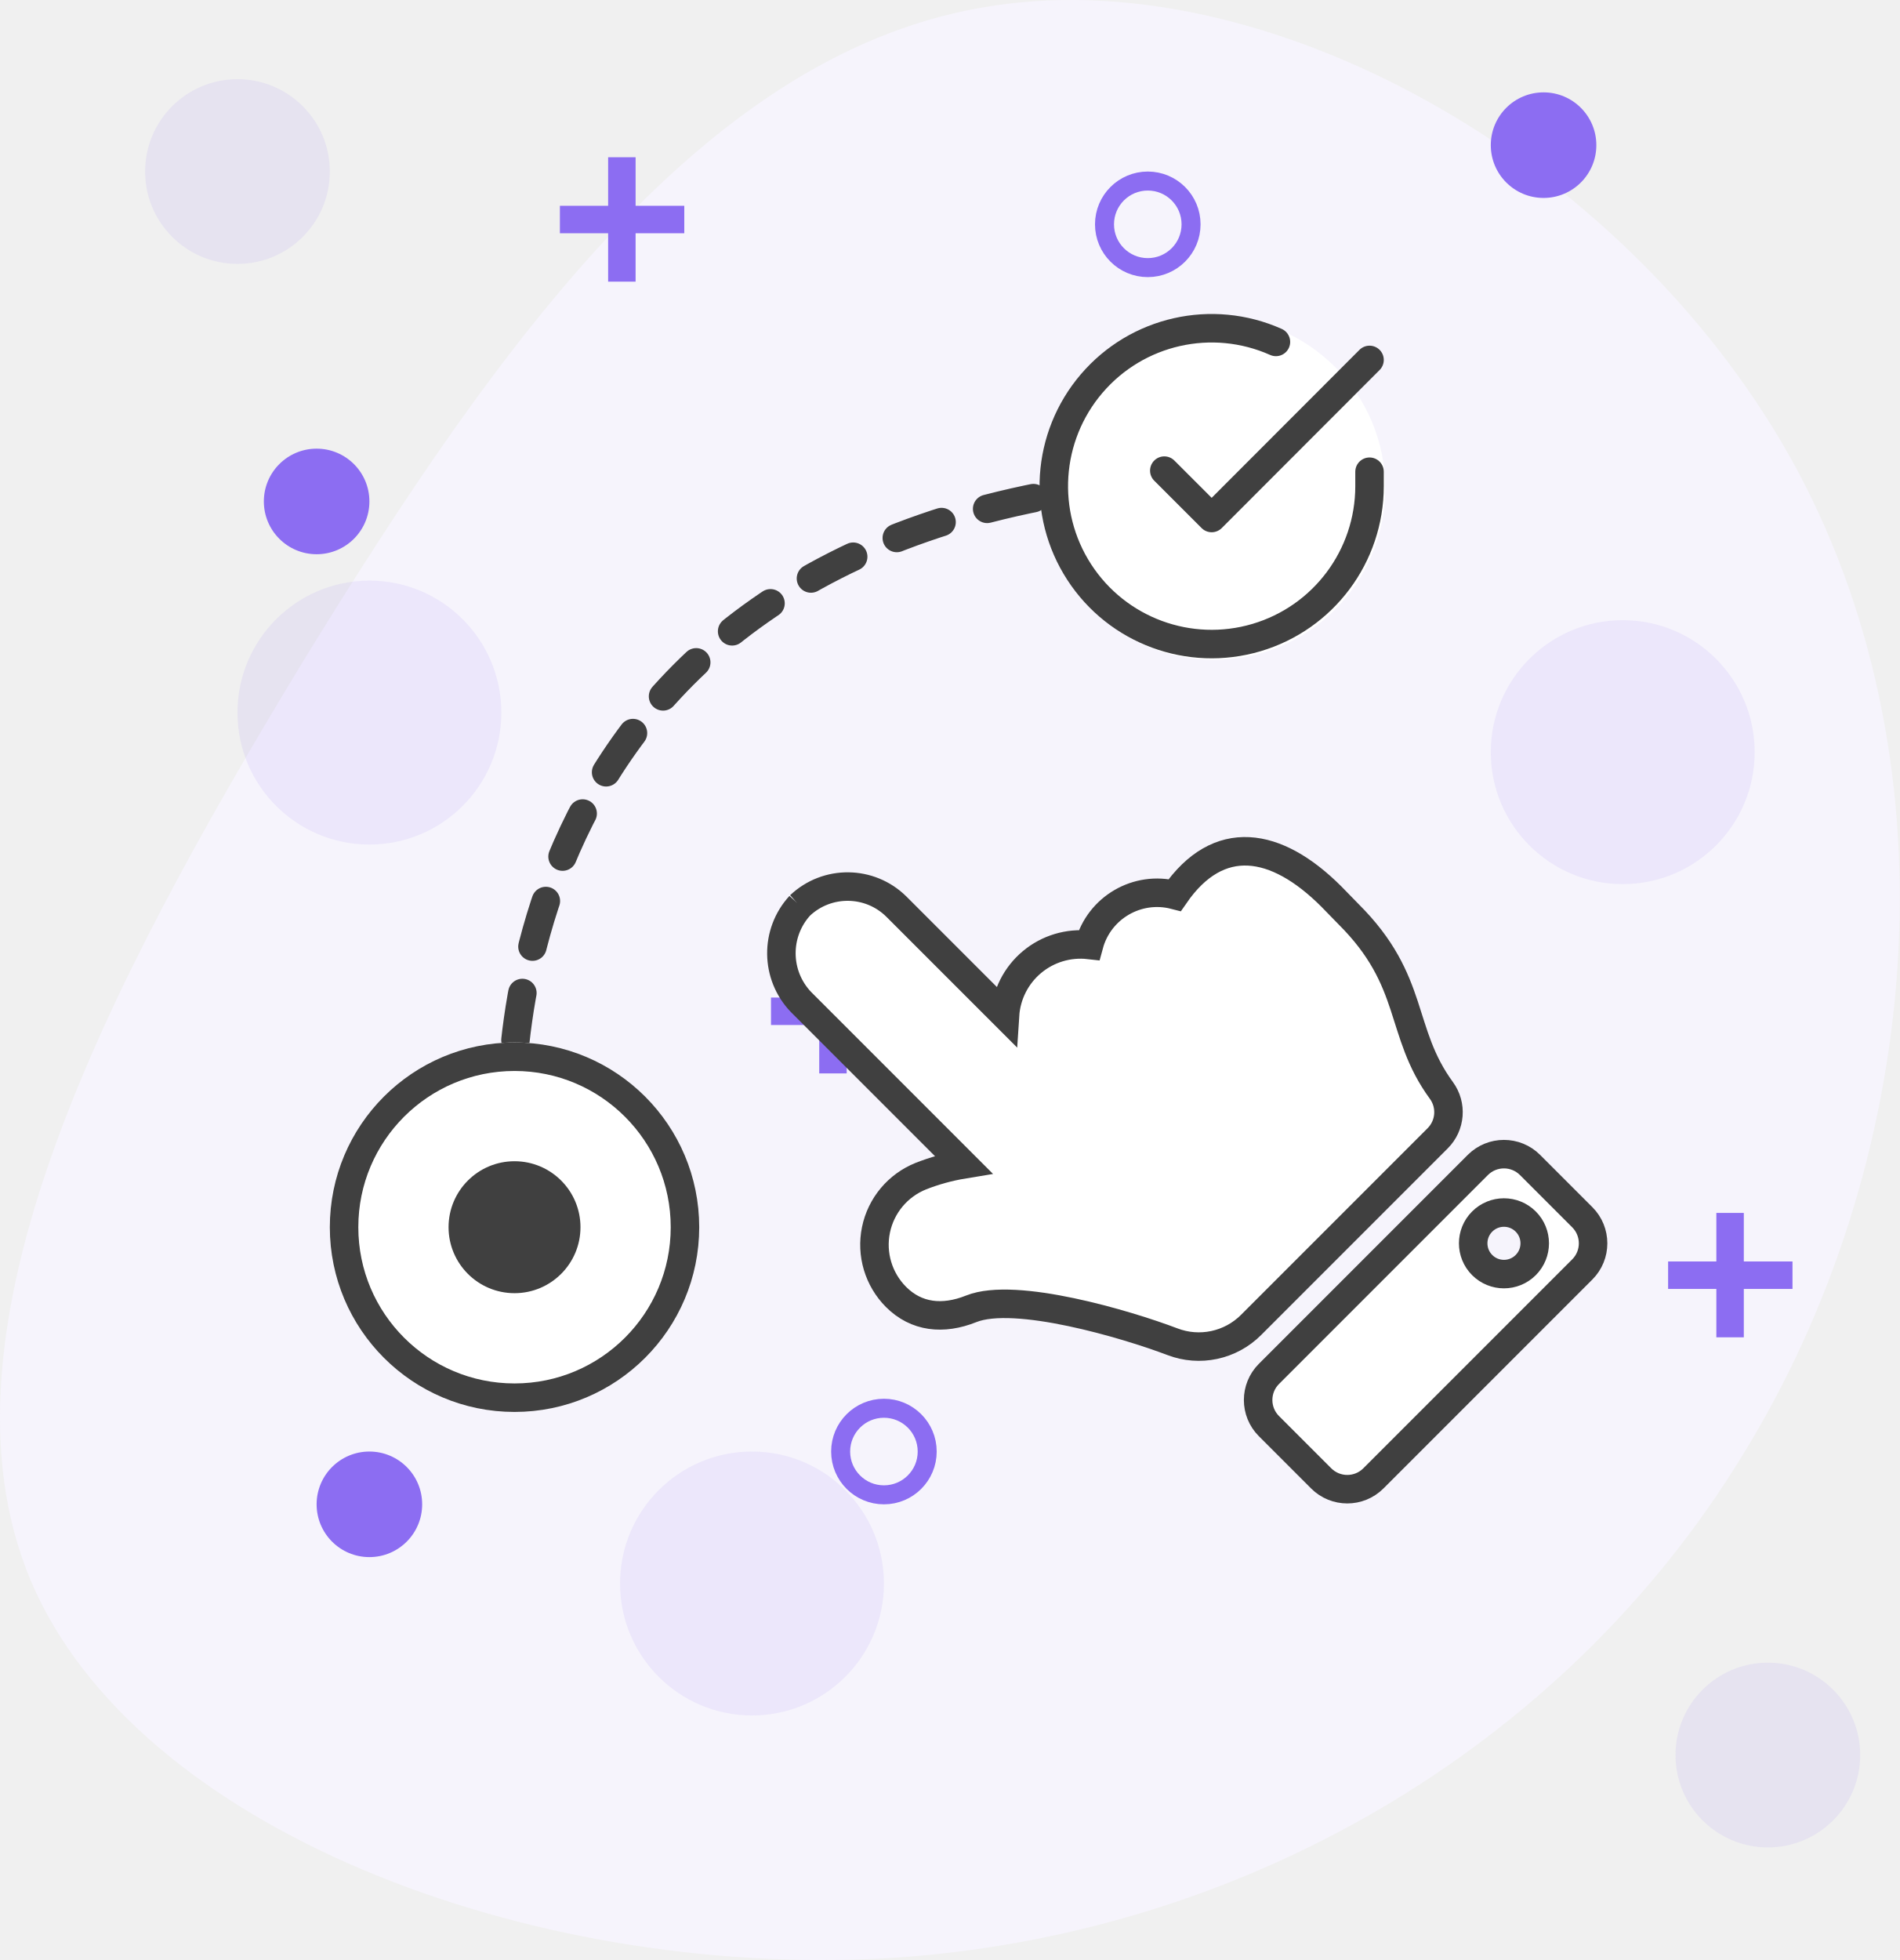
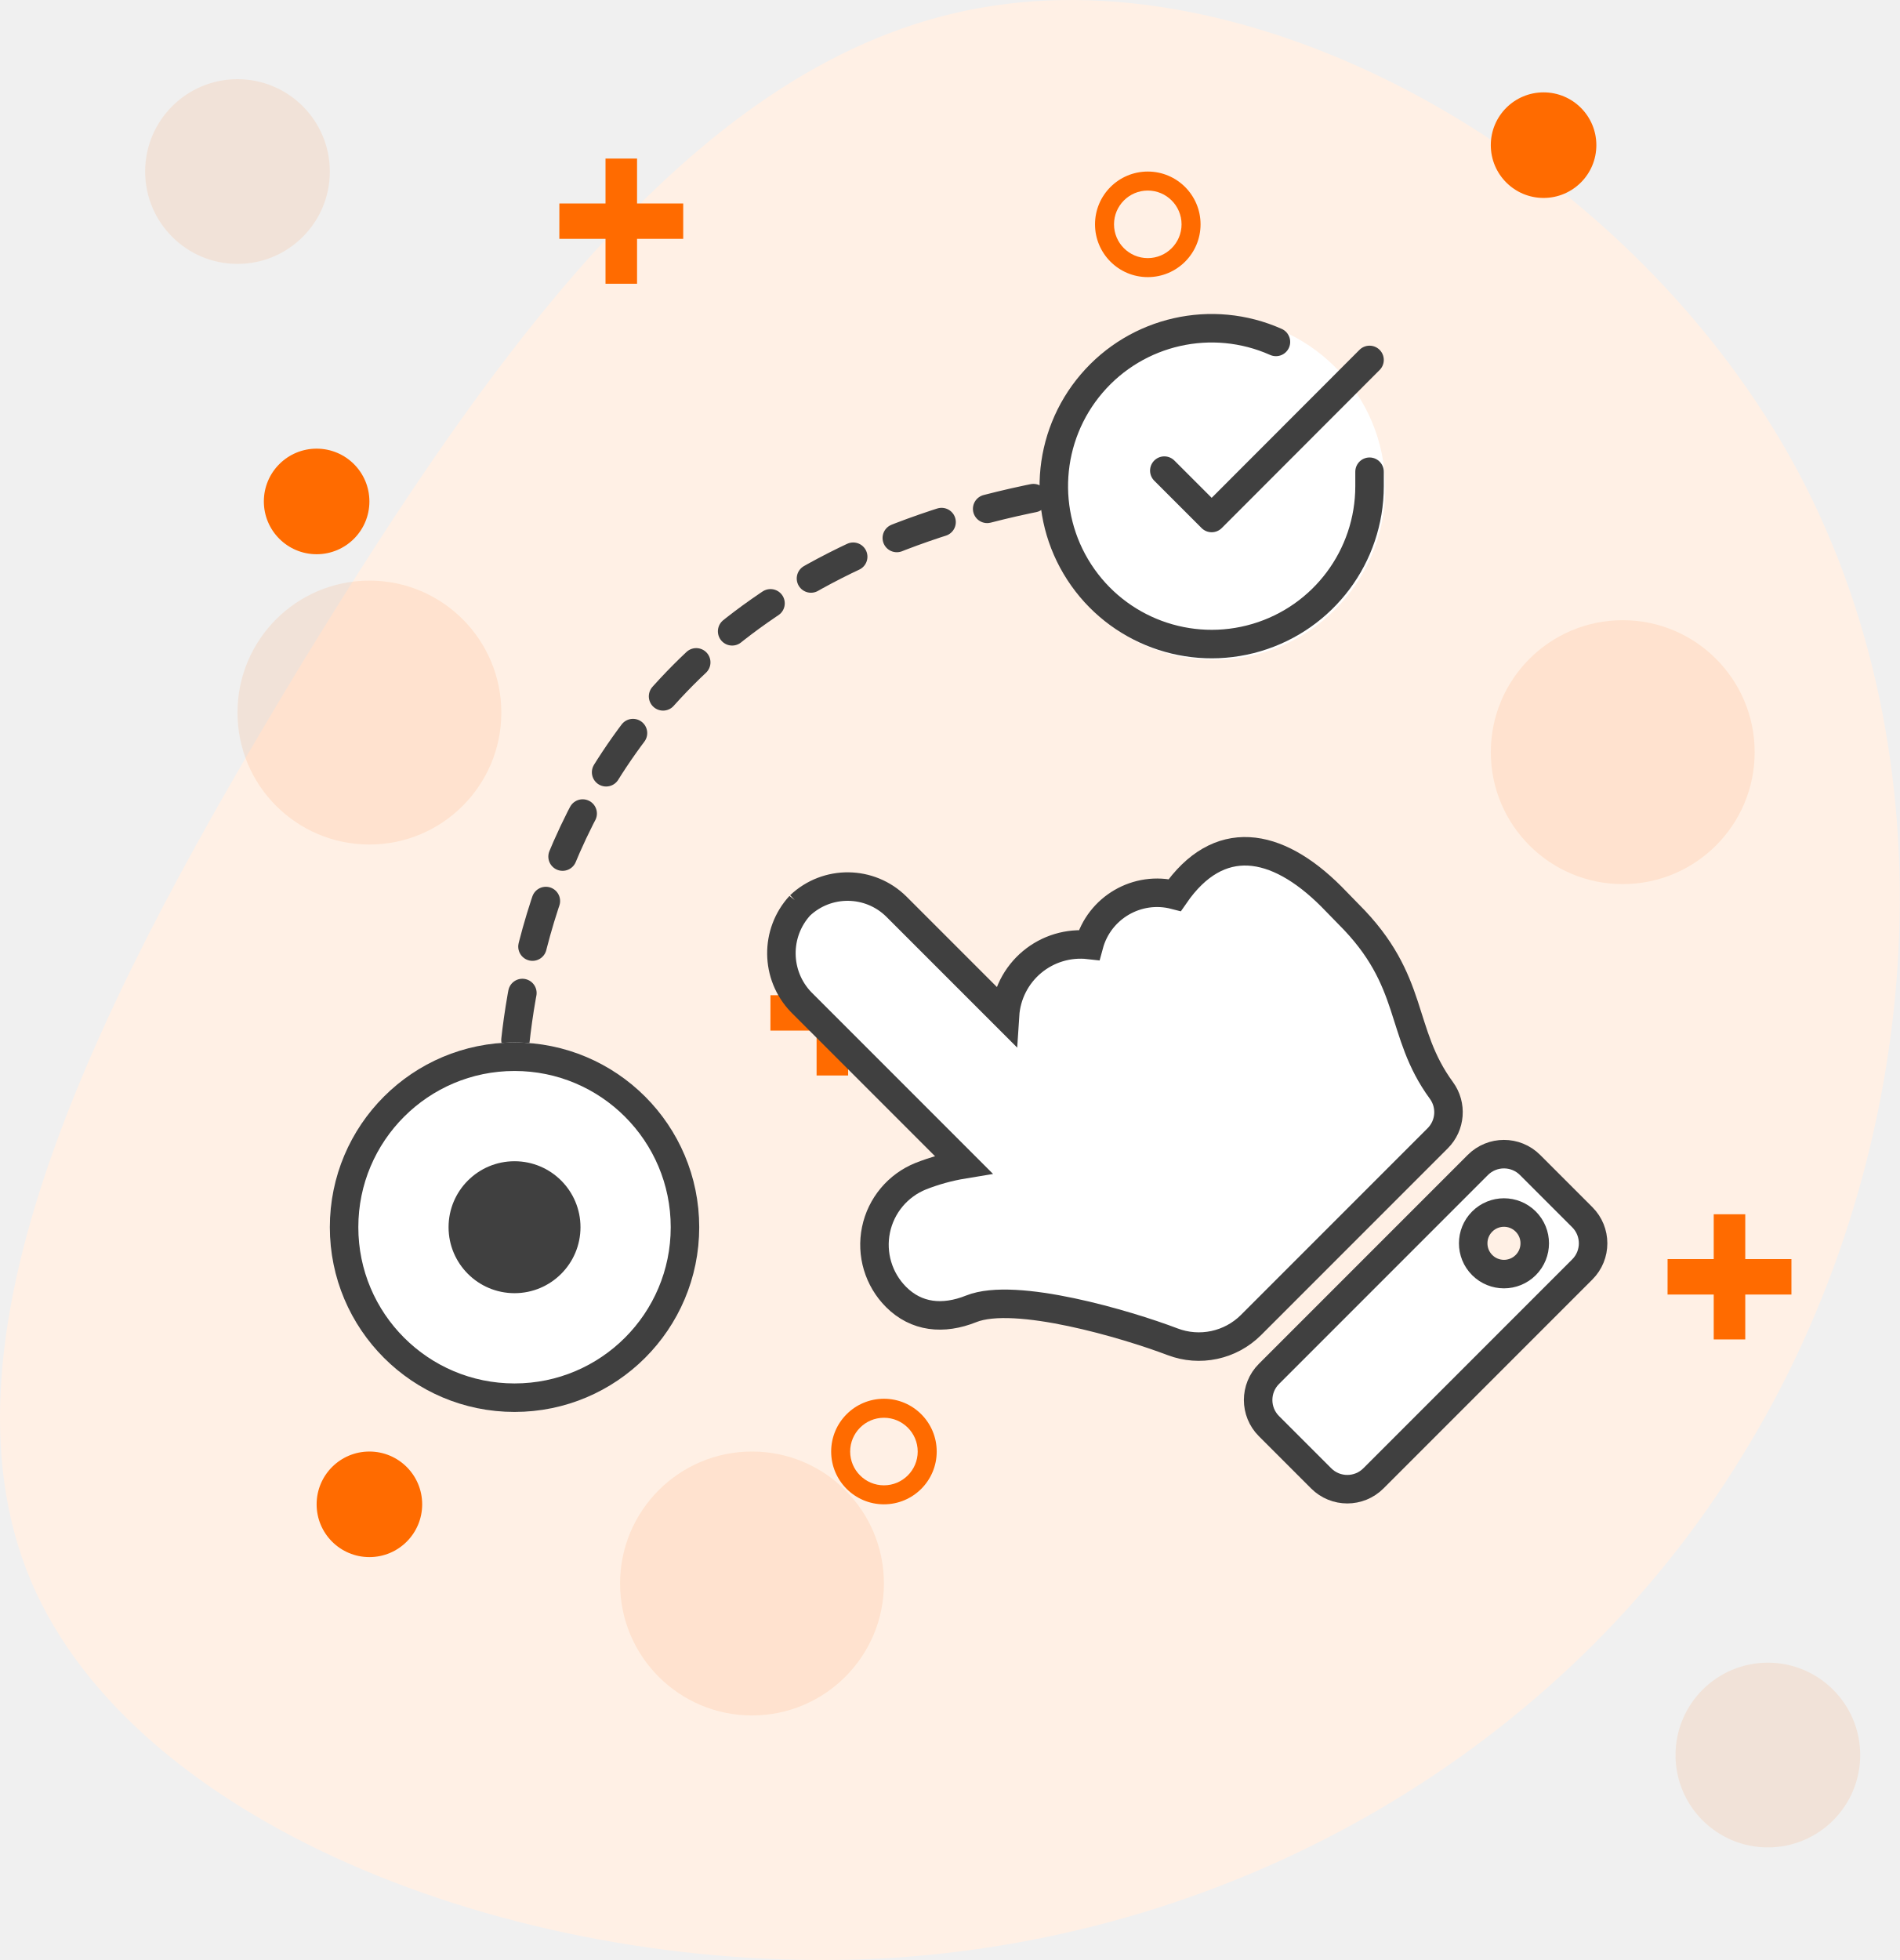
<svg xmlns="http://www.w3.org/2000/svg" width="200" height="206.294" viewBox="0 0 200 206.294">
-   <g id="Grupo_132666" data-name="Grupo 132666" transform="translate(-180 -468.869)">
-     <g id="Grupo_132638" data-name="Grupo 132638" transform="translate(172 462.869)">
-       <path id="blob" d="M121.88-23.877C138.815,7.84,134.94,49.316,116,79.885,97.2,110.6,63.182,130.546,25.724,132.7c-37.6,2.009-78.79-13.634-89.841-39.754-11.051-26.263,8.037-62.716,28.56-96.586C-14.89-37.368,7.211-68.367,37.206-72.816,67.2-77.408,104.945-55.45,121.88-23.877Z" transform="translate(75.36 79.423)" fill="#f6f4fc" />
-       <g id="Grupo_23" data-name="Grupo 23" transform="translate(206.611 14.333) rotate(90)">
-         <text id="_" data-name="+" transform="translate(98.278 120.444)" fill="#8c6df2" font-size="27" font-family="Montserrat-Bold, Montserrat" font-weight="700">
-           <tspan x="-7.884" y="0">+</tspan>
-         </text>
-         <text id="_2" data-name="+" transform="translate(14.944 142.667)" fill="#8c6df2" font-size="27" font-family="Montserrat-Bold, Montserrat" font-weight="700">
-           <tspan x="-7.884" y="0">+</tspan>
-         </text>
-         <text id="_3" data-name="+" transform="translate(126.056 26)" fill="#8c6df2" font-size="27" font-family="Montserrat-Bold, Montserrat" font-weight="700">
-           <tspan x="-7.884" y="0">+</tspan>
-         </text>
-         <circle id="Elipse_1" data-name="Elipse 1" cx="5.556" cy="5.556" r="5.556" transform="translate(1.389 30.556)" fill="#8c6df2" />
-         <circle id="Elipse_2" data-name="Elipse 2" cx="5.556" cy="5.556" r="5.556" transform="translate(38.889 159.722)" fill="#8c6df2" />
-         <circle id="Elipse_5" data-name="Elipse 5" cx="5.556" cy="5.556" r="5.556" transform="translate(144.444 154.167)" fill="#8c6df2" />
-         <circle id="Elipse_6" data-name="Elipse 6" cx="13.889" cy="13.889" r="13.889" transform="translate(56.944 13.889)" fill="#8c6df2" opacity="0.1" />
-         <circle id="Elipse_7" data-name="Elipse 7" cx="13.889" cy="13.889" r="13.889" transform="translate(144.444 105.556)" fill="#8c6df2" opacity="0.1" />
-         <circle id="Elipse_11" data-name="Elipse 11" cx="9.722" cy="9.722" r="9.722" transform="translate(166.667 2.778)" fill="#8c6df2" opacity="0.1" />
-         <circle id="Elipse_12" data-name="Elipse 12" cx="9.722" cy="9.722" r="9.722" transform="translate(0 163.889)" fill="#8c6df2" opacity="0.1" />
-         <circle id="Elipse_8" data-name="Elipse 8" cx="13.889" cy="13.889" r="13.889" transform="translate(52.778 145.833)" fill="#8c6df2" opacity="0.1" />
-         <g id="Elipse_3" data-name="Elipse 3" transform="translate(138.889 100)" fill="none" stroke="#8c6df2" stroke-width="2">
-           <circle cx="5.556" cy="5.556" r="5.556" stroke="none" />
-           <circle cx="5.556" cy="5.556" r="4.556" fill="none" />
-         </g>
-         <g id="Elipse_4" data-name="Elipse 4" transform="translate(9.722 72.222)" fill="none" stroke="#8c6df2" stroke-width="2">
-           <circle cx="5.556" cy="5.556" r="5.556" stroke="none" />
-           <circle cx="5.556" cy="5.556" r="4.556" fill="none" />
-         </g>
+   <g id="Grupo_132716" data-name="Grupo 132716" transform="translate(-189.235 -501)">
+     <path id="blob" d="M121.88-23.877C138.815,7.84,134.94,49.316,116,79.885,97.2,110.6,63.182,130.546,25.724,132.7c-37.6,2.009-78.79-13.634-89.841-39.754-11.051-26.263,8.037-62.716,28.56-96.586C-14.89-37.368,7.211-68.367,37.206-72.816,67.2-77.408,104.945-55.45,121.88-23.877Z" transform="translate(256.596 574.423)" fill="#fff0e5" />
+     <path id="Trazado_188686" data-name="Trazado 188686" d="M-1.863-2.943V-7.8H-6.588v-3.321h4.725v-4.86H1.863v4.86H6.588V-7.8H1.863v4.86Z" transform="translate(267.402 607.61) rotate(90)" fill="#ff6b00" />
+     <path id="Trazado_188687" data-name="Trazado 188687" d="M-1.863-2.943V-7.8H-6.588v-3.321h4.725v-4.86H1.863v4.86H6.588V-7.8H1.863v4.86Z" transform="translate(245.18 524.277) rotate(90)" fill="#ff6b00" />
+     <path id="Trazado_188688" data-name="Trazado 188688" d="M-1.863-2.943V-7.8H-6.588v-3.321h4.725v-4.86H1.863v4.86H6.588V-7.8H1.863v4.86Z" transform="translate(361.847 635.389) rotate(90)" fill="#ff6b00" />
+     <path id="Trazado_188689" data-name="Trazado 188689" d="M5.556,0A5.556,5.556,0,1,1,0,5.556,5.556,5.556,0,0,1,5.556,0Z" transform="translate(357.291 510.722) rotate(90)" fill="#ff6b00" />
+     <path id="Trazado_188690" data-name="Trazado 188690" d="M5.556,0A5.556,5.556,0,1,1,0,5.556,5.556,5.556,0,0,1,5.556,0Z" transform="translate(228.124 548.222) rotate(90)" fill="#ff6b00" />
+     <path id="Trazado_188691" data-name="Trazado 188691" d="M5.556,0A5.556,5.556,0,1,1,0,5.556,5.556,5.556,0,0,1,5.556,0Z" transform="translate(233.68 653.777) rotate(90)" fill="#ff6b00" />
+     <path id="Trazado_188692" data-name="Trazado 188692" d="M13.889,0A13.889,13.889,0,1,1,0,13.889,13.889,13.889,0,0,1,13.889,0Z" transform="translate(373.958 566.277) rotate(90)" fill="#ff6b00" opacity="0.1" />
+     <path id="Trazado_188693" data-name="Trazado 188693" d="M13.889,0A13.889,13.889,0,1,1,0,13.889,13.889,13.889,0,0,1,13.889,0Z" transform="translate(282.291 653.777) rotate(90)" fill="#ff6b00" opacity="0.1" />
+     <path id="Trazado_188694" data-name="Trazado 188694" d="M9.722,0A9.722,9.722,0,1,1,0,9.722,9.722,9.722,0,0,1,9.722,0Z" transform="translate(385.069 676) rotate(90)" fill="#ff6b00" opacity="0.1" />
+     <path id="Trazado_188695" data-name="Trazado 188695" d="M9.722,0A9.722,9.722,0,1,1,0,9.722,9.722,9.722,0,0,1,9.722,0Z" transform="translate(223.958 509.333) rotate(90)" fill="#ff6b00" opacity="0.1" />
+     <path id="Trazado_188696" data-name="Trazado 188696" d="M13.889,0A13.889,13.889,0,1,1,0,13.889,13.889,13.889,0,0,1,13.889,0Z" transform="translate(242.014 562.11) rotate(90)" fill="#ff6b00" opacity="0.1" />
+     <g id="Trazado_188697" data-name="Trazado 188697" transform="translate(287.847 648.222) rotate(90)" fill="none">
+       <path d="M5.556,0A5.556,5.556,0,1,1,0,5.556,5.556,5.556,0,0,1,5.556,0Z" stroke="none" />
+       <path d="M 5.556 2 C 3.595 2 2 3.595 2 5.556 C 2 7.516 3.595 9.111 5.556 9.111 C 7.516 9.111 9.111 7.516 9.111 5.556 C 9.111 3.595 7.516 2 5.556 2 M 5.556 -4.76837158203125e-06 C 8.624 -4.76837158203125e-06 11.111 2.487 11.111 5.556 C 11.111 8.624 8.624 11.111 5.556 11.111 C 2.487 11.111 -4.76837158203125e-06 8.624 -4.76837158203125e-06 5.556 C -4.76837158203125e-06 2.487 2.487 -4.76837158203125e-06 5.556 -4.76837158203125e-06 Z" stroke="none" fill="#ff6b00" />
+     </g>
+     <g id="Trazado_188698" data-name="Trazado 188698" transform="translate(315.624 519.056) rotate(90)" fill="none">
+       <path d="M5.556,0A5.556,5.556,0,1,1,0,5.556,5.556,5.556,0,0,1,5.556,0Z" stroke="none" />
+       <path d="M 5.556 2 C 3.595 2 2 3.595 2 5.556 C 2 7.516 3.595 9.111 5.556 9.111 C 7.516 9.111 9.111 7.516 9.111 5.556 C 9.111 3.595 7.516 2 5.556 2 M 5.556 -4.76837158203125e-06 C 8.624 -4.76837158203125e-06 11.111 2.487 11.111 5.556 C 11.111 8.624 8.624 11.111 5.556 11.111 C 2.487 11.111 -4.76837158203125e-06 8.624 -4.76837158203125e-06 5.556 C -4.76837158203125e-06 2.487 2.487 -4.76837158203125e-06 5.556 -4.76837158203125e-06 Z" stroke="none" fill="#ff6b00" />
+     </g>
+     <g id="Grupo_17" data-name="Grupo 17" transform="translate(257.489 612.271) rotate(-45)">
+       <path id="Icon_awesome-hand-point-right" data-name="Icon awesome-hand-point-right" d="M85.321,21.975a7.3,7.3,0,0,1-7.257,7.1H61.889a7.968,7.968,0,0,1-1.02,11.492A7.42,7.42,0,0,1,58.2,50.661c1.454,7.96-3.555,11.544-11.761,11.544-.445,0-2.151-.033-2.592-.032C33.812,62.2,31.4,57.141,23.808,55.967a3.883,3.883,0,0,1-3.283-3.84V24.341h0a7.776,7.776,0,0,1,4.611-7.1c4.679-2.1,15.456-7.944,17.42-12.526C43.818,1.765,46.019,0,49.035,0a7.781,7.781,0,0,1,7.147,10.839,22.017,22.017,0,0,1-2.293,4.037H78.064a7.422,7.422,0,0,1,7.257,7.1Zm-69.77.056v31.1a3.888,3.888,0,0,1-3.888,3.888H3.888A3.888,3.888,0,0,1,0,53.133v-31.1a3.888,3.888,0,0,1,3.888-3.888h7.776A3.888,3.888,0,0,1,15.551,22.031ZM11.015,49.246a3.24,3.24,0,1,0-3.24,3.24A3.24,3.24,0,0,0,11.015,49.246Z" transform="translate(0 85.917) rotate(-90)" fill="#fff" />
+       <path id="Icon_awesome-hand-point-right-2" data-name="Icon awesome-hand-point-right" d="M85.321,21.975a7.3,7.3,0,0,1-7.257,7.1H61.889a7.968,7.968,0,0,1-1.02,11.492A7.42,7.42,0,0,1,58.2,50.661c1.454,7.96-3.555,11.544-11.761,11.544-.445,0-2.151-.033-2.592-.032C33.812,62.2,31.4,57.141,23.808,55.967a3.883,3.883,0,0,1-3.283-3.84V24.341h0a7.776,7.776,0,0,1,4.611-7.1c4.679-2.1,15.456-7.944,17.42-12.526C43.818,1.765,46.019,0,49.035,0a7.781,7.781,0,0,1,7.147,10.839,22.017,22.017,0,0,1-2.293,4.037H78.064a7.422,7.422,0,0,1,7.257,7.1Zm-69.77.056v31.1a3.888,3.888,0,0,1-3.888,3.888H3.888A3.888,3.888,0,0,1,0,53.133v-31.1a3.888,3.888,0,0,1,3.888-3.888h7.776A3.888,3.888,0,0,1,15.551,22.031ZM11.015,49.246a3.24,3.24,0,1,0-3.24,3.24A3.24,3.24,0,0,0,11.015,49.246Z" transform="translate(0.595 85.321) rotate(-90)" fill="none" stroke="#404040" stroke-width="3" />
+     </g>
+     <path id="Trazado_43" data-name="Trazado 43" d="M1263.059,186.027s-5.147-61.973,66.91-68.789" transform="translate(-1019.9 434.417)" fill="none" stroke="#404040" stroke-linecap="round" stroke-width="3" stroke-dasharray="5" />
+     <g id="Grupo_18" data-name="Grupo 18" transform="translate(223.958 610.722)">
+       <g id="Elipse_10" data-name="Elipse 10" transform="translate(0 0)" fill="#fff" stroke="#404040" stroke-width="3">
+         <circle cx="19.444" cy="19.444" r="19.444" stroke="none" />
+         <circle cx="19.444" cy="19.444" r="17.944" fill="none" />
      </g>
-       <g id="Grupo_20" data-name="Grupo 20" transform="translate(42.722 39.333)">
-         <g id="Grupo_17" data-name="Grupo 17" transform="translate(33.531 77.938) rotate(-45)">
-           <path id="Icon_awesome-hand-point-right" data-name="Icon awesome-hand-point-right" d="M85.321,21.975a7.3,7.3,0,0,1-7.257,7.1H61.889a7.968,7.968,0,0,1-1.02,11.492A7.42,7.42,0,0,1,58.2,50.661c1.454,7.96-3.555,11.544-11.761,11.544-.445,0-2.151-.033-2.592-.032C33.812,62.2,31.4,57.141,23.808,55.967a3.883,3.883,0,0,1-3.283-3.84V24.341h0a7.776,7.776,0,0,1,4.611-7.1c4.679-2.1,15.456-7.944,17.42-12.526C43.818,1.765,46.019,0,49.035,0a7.781,7.781,0,0,1,7.147,10.839,22.017,22.017,0,0,1-2.293,4.037H78.064a7.422,7.422,0,0,1,7.257,7.1Zm-69.77.056v31.1a3.888,3.888,0,0,1-3.888,3.888H3.888A3.888,3.888,0,0,1,0,53.133v-31.1a3.888,3.888,0,0,1,3.888-3.888h7.776A3.888,3.888,0,0,1,15.551,22.031ZM11.015,49.246a3.24,3.24,0,1,0-3.24,3.24A3.24,3.24,0,0,0,11.015,49.246Z" transform="translate(0 85.917) rotate(-90)" fill="#fff" />
-           <path id="Icon_awesome-hand-point-right-2" data-name="Icon awesome-hand-point-right" d="M85.321,21.975a7.3,7.3,0,0,1-7.257,7.1H61.889a7.968,7.968,0,0,1-1.02,11.492A7.42,7.42,0,0,1,58.2,50.661c1.454,7.96-3.555,11.544-11.761,11.544-.445,0-2.151-.033-2.592-.032C33.812,62.2,31.4,57.141,23.808,55.967a3.883,3.883,0,0,1-3.283-3.84V24.341h0a7.776,7.776,0,0,1,4.611-7.1c4.679-2.1,15.456-7.944,17.42-12.526C43.818,1.765,46.019,0,49.035,0a7.781,7.781,0,0,1,7.147,10.839,22.017,22.017,0,0,1-2.293,4.037H78.064a7.422,7.422,0,0,1,7.257,7.1Zm-69.77.056v31.1a3.888,3.888,0,0,1-3.888,3.888H3.888A3.888,3.888,0,0,1,0,53.133v-31.1a3.888,3.888,0,0,1,3.888-3.888h7.776A3.888,3.888,0,0,1,15.551,22.031ZM11.015,49.246a3.24,3.24,0,1,0-3.24,3.24A3.24,3.24,0,0,0,11.015,49.246Z" transform="translate(0.595 85.321) rotate(-90)" fill="none" stroke="#404040" stroke-width="3" />
-         </g>
-         <path id="Trazado_43" data-name="Trazado 43" d="M1263.059,186.027s-5.147-61.973,66.91-68.789" transform="translate(-1243.858 -99.916)" fill="none" stroke="#404040" stroke-linecap="round" stroke-width="3" stroke-dasharray="5" />
-         <g id="Grupo_18" data-name="Grupo 18" transform="translate(0 76.389)">
-           <g id="Elipse_10" data-name="Elipse 10" transform="translate(0 0)" fill="#fff" stroke="#404040" stroke-width="3">
-             <circle cx="19.444" cy="19.444" r="19.444" stroke="none" />
-             <circle cx="19.444" cy="19.444" r="17.944" fill="none" />
-           </g>
-           <circle id="Elipse_14" data-name="Elipse 14" cx="6.944" cy="6.944" r="6.944" transform="translate(12.5 12.5)" fill="#404040" />
-         </g>
-         <g id="Grupo_19" data-name="Grupo 19" transform="translate(75 0)">
-           <circle id="Elipse_13" data-name="Elipse 13" cx="18.056" cy="18.056" r="18.056" transform="translate(0)" fill="#fff" />
-           <g id="Icon_feather-check-circle" data-name="Icon feather-check-circle" transform="translate(1.216 1.216)">
-             <path id="Trazado_18" data-name="Trazado 18" d="M36.24,18.092v1.529A16.62,16.62,0,1,1,26.385,4.43" transform="translate(-3 -2.991)" fill="none" stroke="#404040" stroke-linecap="round" stroke-linejoin="round" stroke-width="3" />
-             <path id="Trazado_19" data-name="Trazado 19" d="M35.106,6,18.486,22.637,13.5,17.651" transform="translate(-1.866 -2.666)" fill="none" stroke="#404040" stroke-linecap="round" stroke-linejoin="round" stroke-width="3" />
-           </g>
-         </g>
+       <circle id="Elipse_14" data-name="Elipse 14" cx="6.944" cy="6.944" r="6.944" transform="translate(12.5 12.5)" fill="#404040" />
+     </g>
+     <g id="Grupo_19" data-name="Grupo 19" transform="translate(298.958 534.333)">
+       <circle id="Elipse_13" data-name="Elipse 13" cx="18.056" cy="18.056" r="18.056" transform="translate(0)" fill="#fff" />
+       <g id="Icon_feather-check-circle" data-name="Icon feather-check-circle" transform="translate(1.216 1.216)">
+         <path id="Trazado_18" data-name="Trazado 18" d="M36.24,18.092v1.529A16.62,16.62,0,1,1,26.385,4.43" transform="translate(-3 -2.991)" fill="none" stroke="#404040" stroke-linecap="round" stroke-linejoin="round" stroke-width="3" />
+         <path id="Trazado_19" data-name="Trazado 19" d="M35.106,6,18.486,22.637,13.5,17.651" transform="translate(-1.866 -2.666)" fill="none" stroke="#404040" stroke-linecap="round" stroke-linejoin="round" stroke-width="3" />
      </g>
    </g>
  </g>
</svg>
